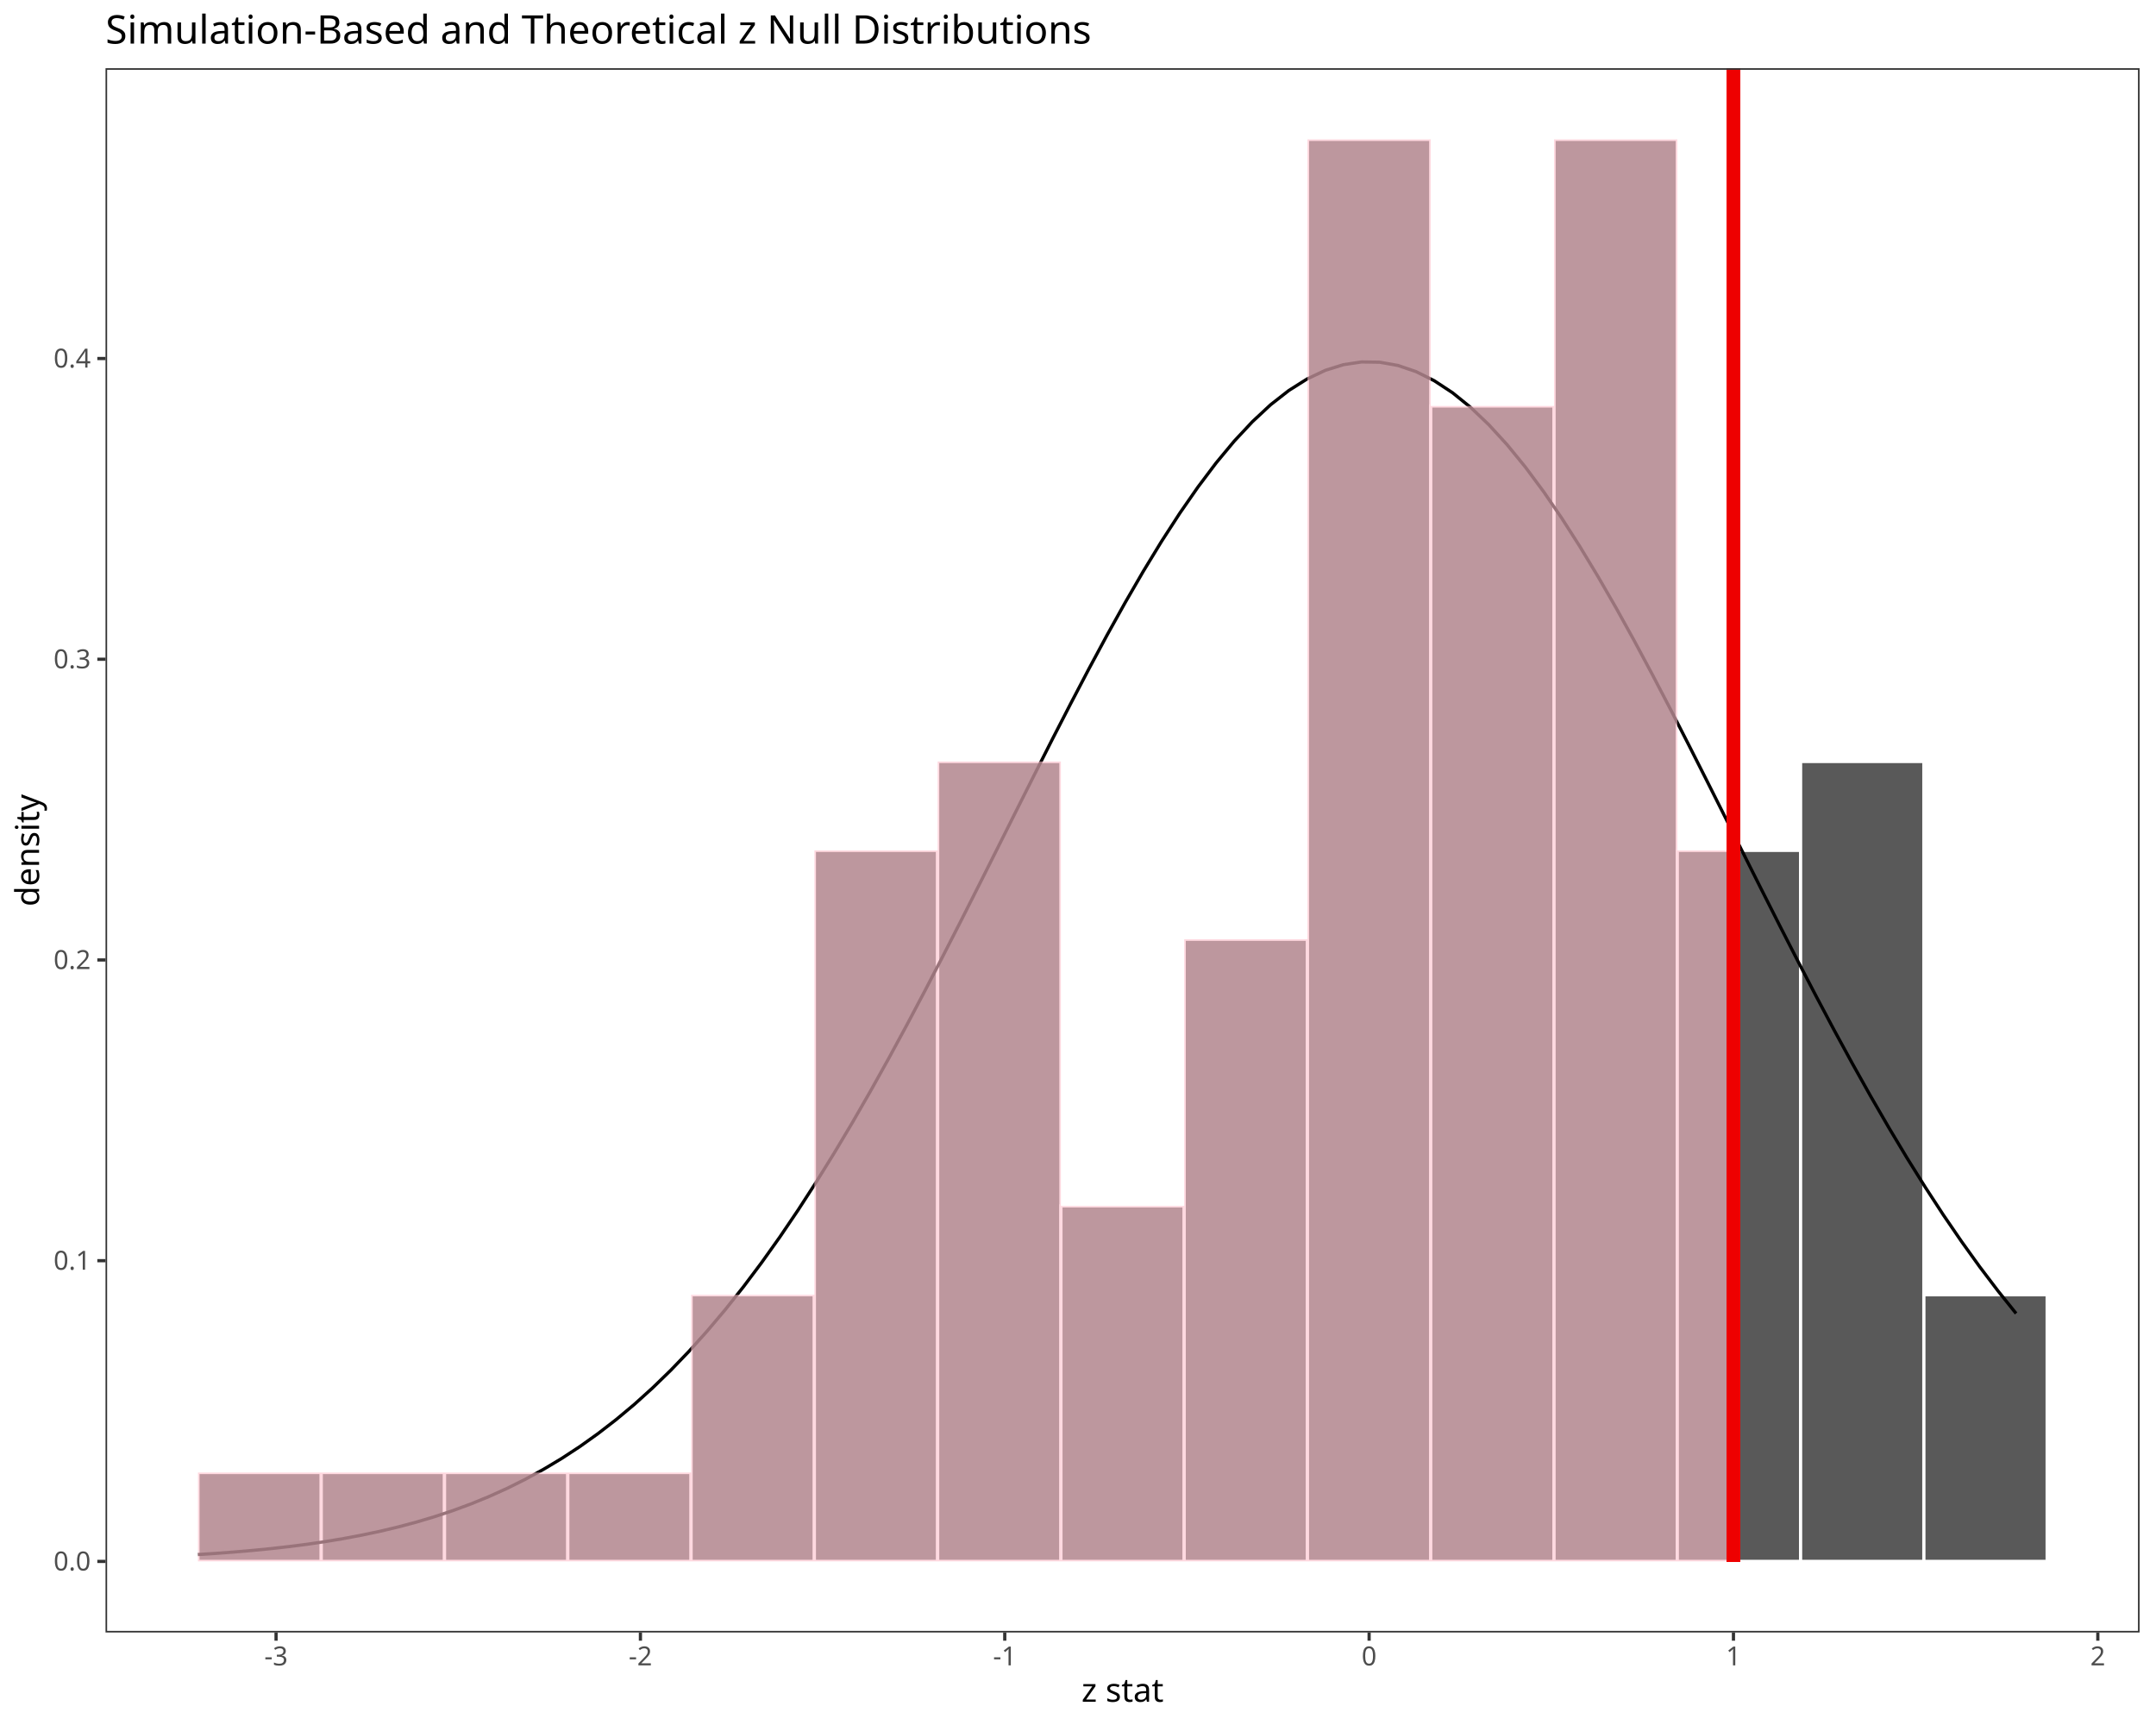
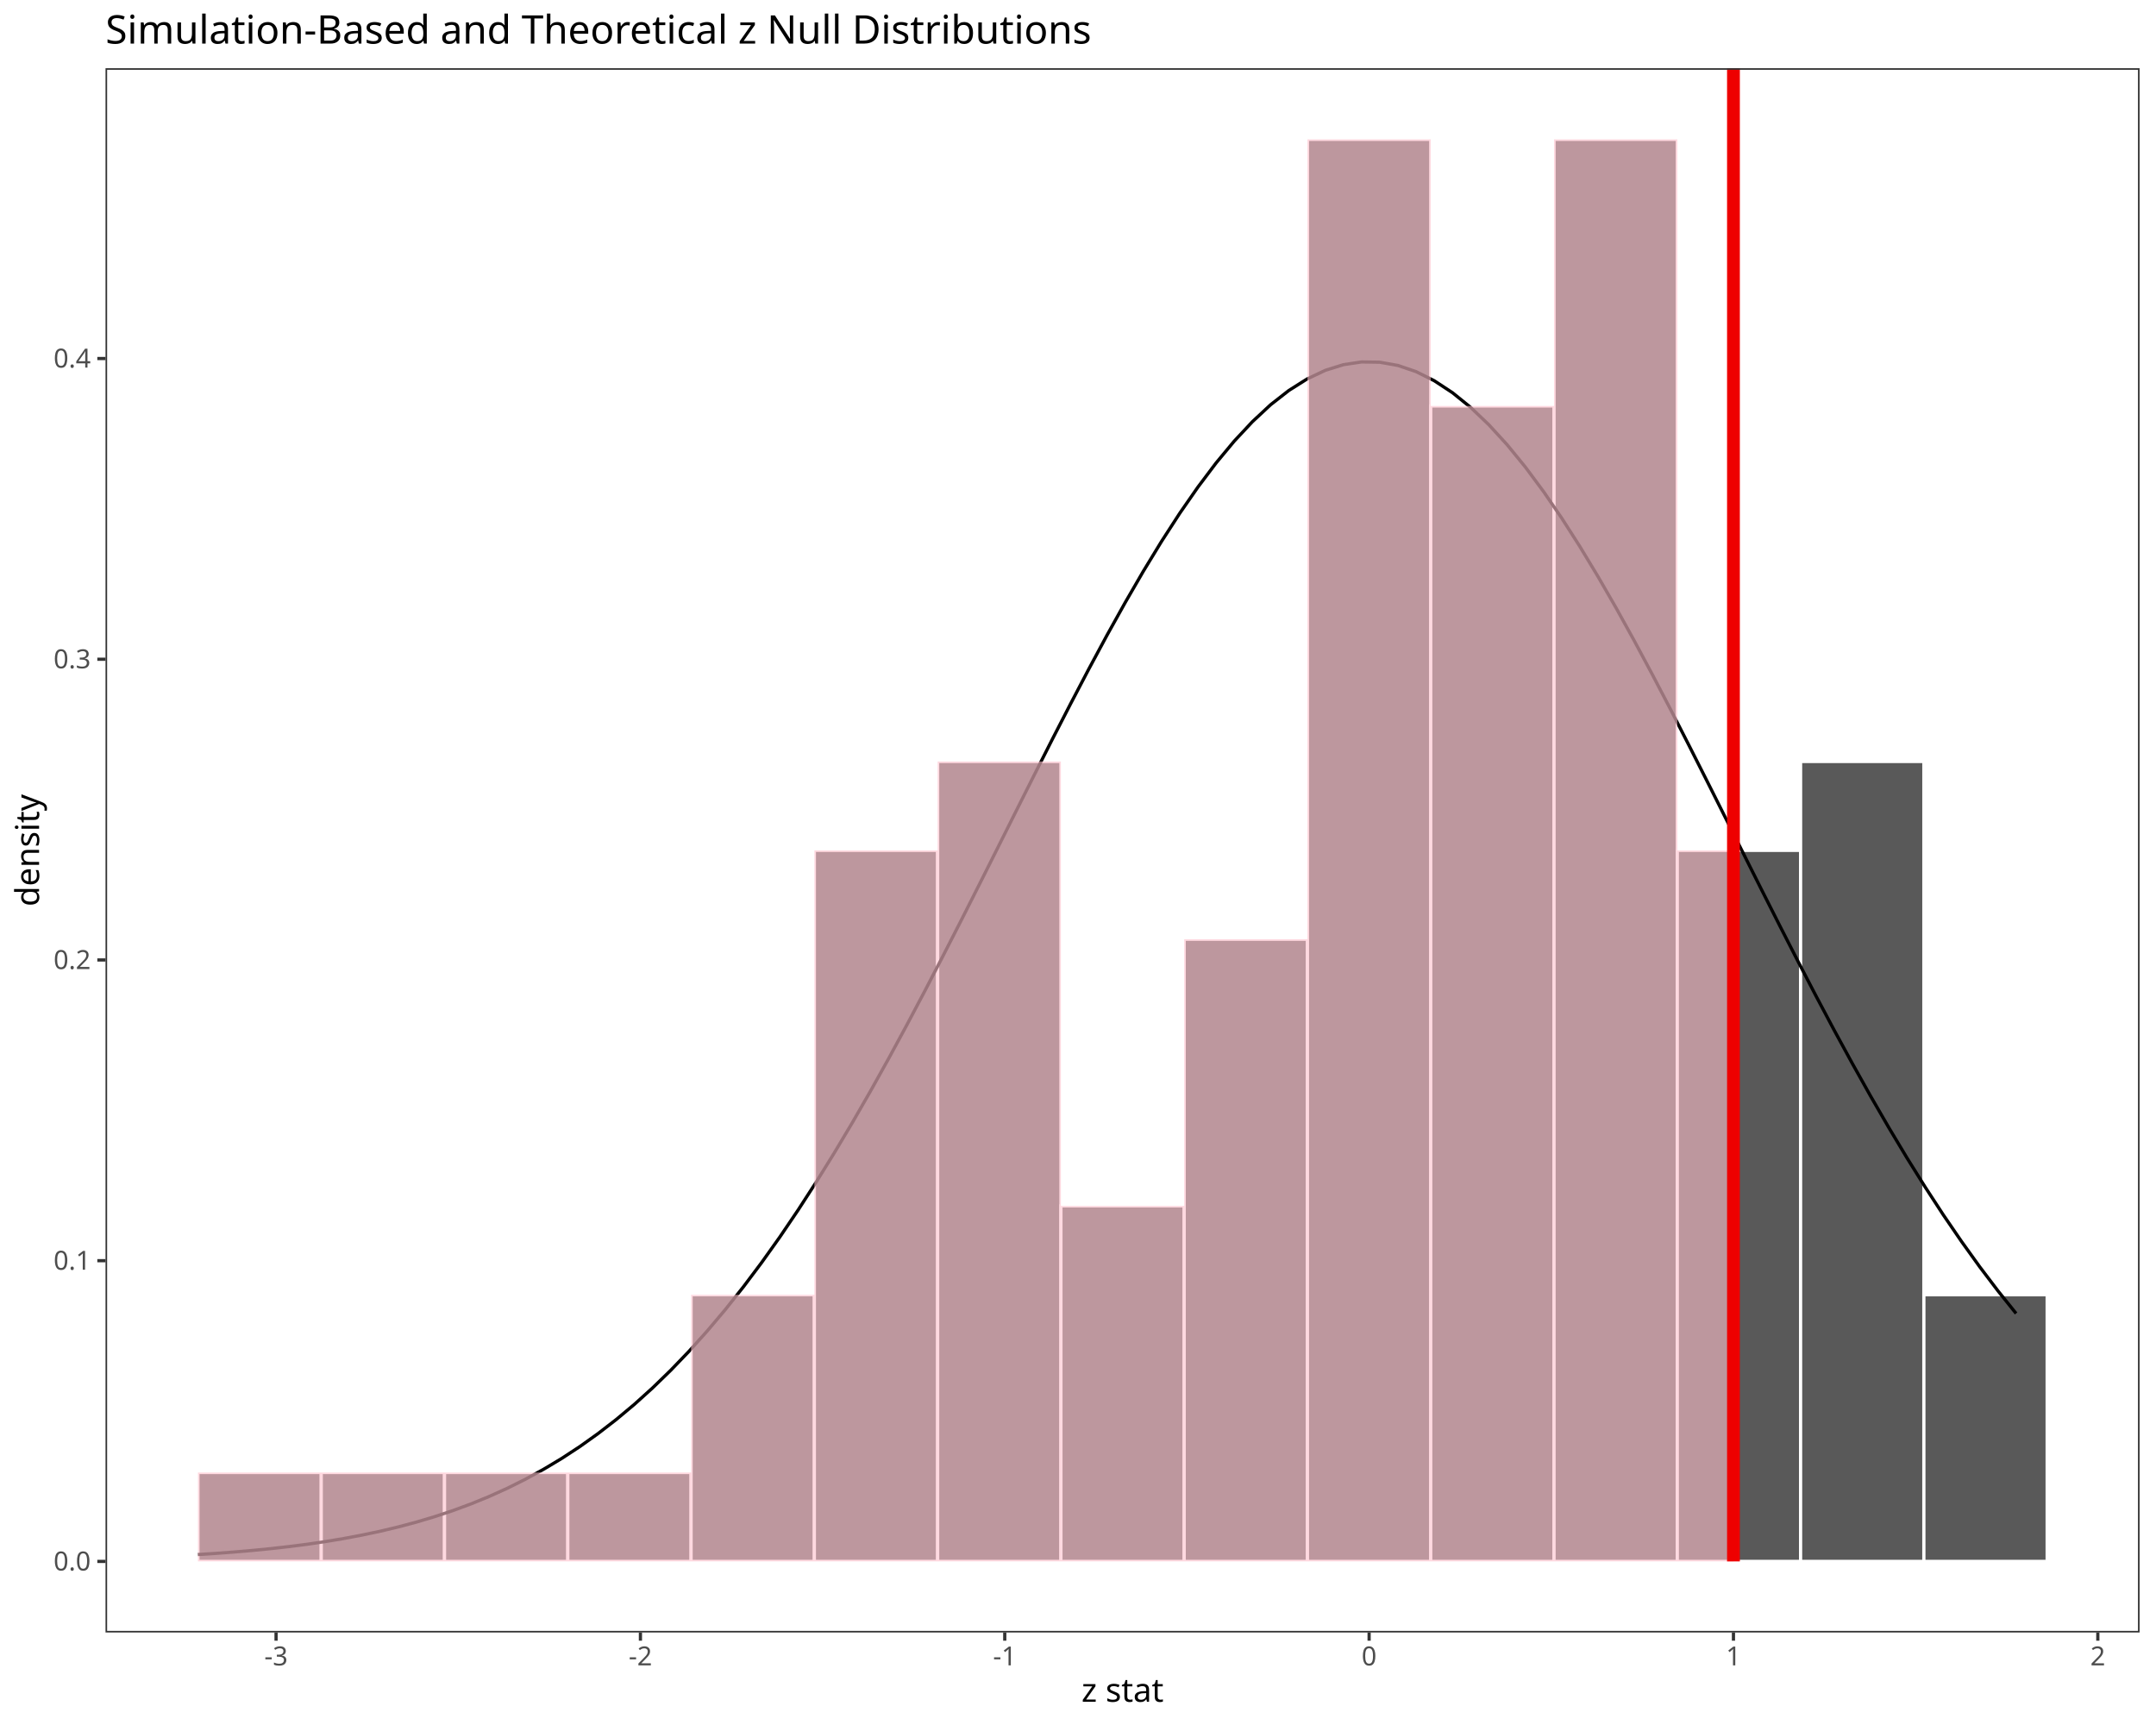
<svg xmlns="http://www.w3.org/2000/svg" class="svglite" data-engine-version="2.0" width="720.00pt" height="576.00pt" viewBox="0 0 720.00 576.00">
  <defs>
    <style type="text/css">
    .svglite line, .svglite polyline, .svglite polygon, .svglite path, .svglite rect, .svglite circle {
      fill: none;
      stroke: #000000;
      stroke-linecap: round;
      stroke-linejoin: round;
      stroke-miterlimit: 10.00;
    }
  </style>
  </defs>
  <rect width="100%" height="100%" style="stroke: none; fill: #FFFFFF;" />
  <defs>
    <clipPath id="cpMC4wMHw3MjAuMDB8MC4wMHw1NzYuMDA=">
      <rect x="0.00" y="0.00" width="720.00" height="576.00" />
    </clipPath>
  </defs>
  <g clip-path="url(#cpMC4wMHw3MjAuMDB8MC4wMHw1NzYuMDA=)">
    <rect x="0.00" y="0.00" width="720.00" height="576.00" style="stroke-width: 1.07; stroke: #FFFFFF; fill: #FFFFFF;" />
  </g>
  <defs>
    <clipPath id="cpMzUuMjR8NzE0LjUyfDIyLjc4fDU0NS4xMQ==">
      <rect x="35.24" y="22.78" width="679.28" height="522.33" />
    </clipPath>
  </defs>
  <g clip-path="url(#cpMzUuMjR8NzE0LjUyfDIyLjc4fDU0NS4xMQ==)">
    <rect x="35.24" y="22.78" width="679.28" height="522.33" style="stroke-width: 1.07; stroke: none; fill: #FFFFFF;" />
    <rect x="66.11" y="491.69" width="41.17" height="29.68" style="stroke-width: 1.07; stroke: #FFFFFF; stroke-linecap: butt; stroke-linejoin: miter; fill: #595959;" />
    <rect x="107.28" y="491.69" width="41.17" height="29.68" style="stroke-width: 1.07; stroke: #FFFFFF; stroke-linecap: butt; stroke-linejoin: miter; fill: #595959;" />
    <rect x="148.45" y="491.69" width="41.17" height="29.68" style="stroke-width: 1.07; stroke: #FFFFFF; stroke-linecap: butt; stroke-linejoin: miter; fill: #595959;" />
    <rect x="189.62" y="491.69" width="41.17" height="29.68" style="stroke-width: 1.07; stroke: #FFFFFF; stroke-linecap: butt; stroke-linejoin: miter; fill: #595959;" />
    <rect x="230.79" y="432.34" width="41.17" height="89.03" style="stroke-width: 1.07; stroke: #FFFFFF; stroke-linecap: butt; stroke-linejoin: miter; fill: #595959;" />
    <rect x="271.96" y="283.95" width="41.17" height="237.42" style="stroke-width: 1.07; stroke: #FFFFFF; stroke-linecap: butt; stroke-linejoin: miter; fill: #595959;" />
    <rect x="313.13" y="254.27" width="41.17" height="267.10" style="stroke-width: 1.07; stroke: #FFFFFF; stroke-linecap: butt; stroke-linejoin: miter; fill: #595959;" />
    <rect x="354.30" y="402.66" width="41.17" height="118.71" style="stroke-width: 1.07; stroke: #FFFFFF; stroke-linecap: butt; stroke-linejoin: miter; fill: #595959;" />
    <rect x="395.46" y="313.63" width="41.17" height="207.74" style="stroke-width: 1.07; stroke: #FFFFFF; stroke-linecap: butt; stroke-linejoin: miter; fill: #595959;" />
    <rect x="436.63" y="46.53" width="41.17" height="474.84" style="stroke-width: 1.07; stroke: #FFFFFF; stroke-linecap: butt; stroke-linejoin: miter; fill: #595959;" />
    <rect x="477.80" y="135.56" width="41.17" height="385.81" style="stroke-width: 1.07; stroke: #FFFFFF; stroke-linecap: butt; stroke-linejoin: miter; fill: #595959;" />
    <rect x="518.97" y="46.53" width="41.17" height="474.84" style="stroke-width: 1.07; stroke: #FFFFFF; stroke-linecap: butt; stroke-linejoin: miter; fill: #595959;" />
    <rect x="560.14" y="283.95" width="41.17" height="237.42" style="stroke-width: 1.07; stroke: #FFFFFF; stroke-linecap: butt; stroke-linejoin: miter; fill: #595959;" />
    <rect x="601.31" y="254.27" width="41.17" height="267.10" style="stroke-width: 1.07; stroke: #FFFFFF; stroke-linecap: butt; stroke-linejoin: miter; fill: #595959;" />
    <rect x="642.48" y="432.34" width="41.17" height="89.03" style="stroke-width: 1.07; stroke: #FFFFFF; stroke-linecap: butt; stroke-linejoin: miter; fill: #595959;" />
    <polyline points="66.12,519.08 72.19,518.69 78.26,518.23 84.33,517.71 90.40,517.11 96.47,516.43 102.55,515.65 108.62,514.76 114.69,513.75 120.76,512.61 126.83,511.33 132.90,509.89 138.98,508.27 145.05,506.46 151.12,504.45 157.19,502.21 163.26,499.73 169.33,496.99 175.41,493.96 181.48,490.64 187.55,487.01 193.62,483.04 199.69,478.71 205.76,474.02 211.84,468.94 217.91,463.46 223.98,457.57 230.05,451.26 236.12,444.51 242.19,437.32 248.27,429.68 254.34,421.60 260.41,413.08 266.48,404.12 272.55,394.74 278.62,384.95 284.70,374.76 290.77,364.21 296.84,353.32 302.91,342.12 308.98,330.64 315.05,318.94 321.13,307.05 327.20,295.03 333.27,282.94 339.34,270.81 345.41,258.73 351.48,246.75 357.56,234.94 363.63,223.36 369.70,212.08 375.77,201.18 381.84,190.71 387.91,180.76 393.99,171.37 400.06,162.63 406.13,154.57 412.20,147.27 418.27,140.78 424.34,135.13 430.42,130.38 436.49,126.55 442.56,123.67 448.63,121.77 454.70,120.86 460.77,120.95 466.85,122.03 472.92,124.10 478.99,127.14 485.06,131.13 491.13,136.04 497.20,141.83 503.28,148.47 509.35,155.90 515.42,164.08 521.49,172.94 527.56,182.43 533.63,192.48 539.71,203.02 545.78,213.99 551.85,225.33 557.92,236.95 563.99,248.80 570.06,260.80 576.13,272.89 582.21,285.01 588.28,297.10 594.35,309.10 600.42,320.96 606.49,332.63 612.56,344.06 618.64,355.21 624.71,366.05 630.78,376.54 636.85,386.66 642.92,396.38 648.99,405.69 655.07,414.57 661.14,423.02 667.21,431.02 673.28,438.58 " style="stroke-width: 1.07; stroke-linecap: butt;" />
    <polygon points="66.12,491.69 66.12,491.69 107.28,491.69 107.28,491.69 107.28,501.59 107.28,511.48 107.28,521.37 107.28,511.48 107.28,501.59 107.28,491.69 107.28,491.69 148.45,491.69 148.45,491.69 148.45,501.59 148.45,511.48 148.45,521.37 148.45,511.48 148.45,501.59 148.45,491.69 148.45,491.69 189.62,491.69 189.62,491.69 189.62,501.59 189.62,511.48 189.62,521.37 189.62,511.48 189.62,501.59 189.62,491.69 189.62,491.69 230.79,491.69 230.79,491.69 230.79,501.59 230.79,511.48 230.79,521.37 230.79,491.69 230.79,462.01 230.79,432.34 230.79,432.34 271.96,432.34 271.96,432.34 271.96,462.01 271.96,491.69 271.96,521.37 271.96,442.23 271.96,363.09 271.96,283.95 271.96,283.95 313.13,283.95 313.13,283.95 313.13,363.09 313.13,442.23 313.13,521.37 313.13,432.34 313.13,343.30 313.13,254.27 313.13,254.27 354.29,254.27 354.29,254.27 354.29,343.30 354.29,432.34 354.30,521.37 354.30,481.80 354.30,442.23 354.30,402.66 354.30,402.66 395.46,402.66 395.46,402.66 395.46,442.23 395.46,481.80 395.46,521.37 395.46,452.12 395.46,382.87 395.46,313.63 395.46,313.63 436.63,313.63 436.63,313.63 436.63,382.87 436.63,452.12 436.63,521.37 436.63,363.09 436.63,204.81 436.63,46.53 436.63,46.53 477.80,46.53 477.80,46.53 477.80,204.81 477.80,363.09 477.80,521.37 477.80,392.77 477.80,264.16 477.80,135.56 477.80,135.56 518.97,135.56 518.97,135.56 518.97,264.16 518.97,392.77 518.97,521.37 518.97,363.09 518.97,204.81 518.97,46.53 518.97,46.53 560.14,46.53 560.14,46.53 560.14,204.81 560.14,363.09 560.14,521.37 560.14,442.23 560.14,363.09 560.14,283.95 560.14,283.95 578.89,283.95 578.89,283.95 578.89,521.37 578.89,521.37 578.89,521.37 560.14,521.37 560.14,521.37 560.14,521.37 560.14,521.37 560.14,521.37 560.14,521.37 560.14,521.37 560.14,521.37 560.14,521.37 518.97,521.37 518.97,521.37 518.97,521.37 518.97,521.37 518.97,521.37 518.97,521.37 518.97,521.37 518.97,521.37 518.97,521.37 477.80,521.37 477.80,521.37 477.80,521.37 477.80,521.37 477.80,521.37 477.80,521.37 477.80,521.37 477.80,521.37 477.80,521.37 436.63,521.37 436.63,521.37 436.63,521.37 436.63,521.37 436.63,521.37 436.63,521.37 436.63,521.37 436.63,521.37 436.63,521.37 395.46,521.37 395.46,521.37 395.46,521.37 395.46,521.37 395.46,521.37 395.46,521.37 395.46,521.37 395.46,521.37 395.46,521.37 354.30,521.37 354.30,521.37 354.30,521.37 354.30,521.37 354.30,521.37 354.29,521.37 354.29,521.37 354.29,521.37 354.29,521.37 313.13,521.37 313.13,521.37 313.13,521.37 313.13,521.37 313.13,521.37 313.13,521.37 313.13,521.37 313.13,521.37 313.13,521.37 271.96,521.37 271.96,521.37 271.96,521.37 271.96,521.37 271.96,521.37 271.96,521.37 271.96,521.37 271.96,521.37 271.96,521.37 230.79,521.37 230.79,521.37 230.79,521.37 230.79,521.37 230.79,521.37 230.79,521.37 230.79,521.37 230.79,521.37 230.79,521.37 189.62,521.37 189.62,521.37 189.62,521.37 189.62,521.37 189.62,521.37 189.62,521.37 189.62,521.37 189.62,521.37 189.62,521.37 148.45,521.37 148.45,521.37 148.45,521.37 148.45,521.37 148.45,521.37 148.45,521.37 148.45,521.37 148.45,521.37 148.45,521.37 107.28,521.37 107.28,521.37 107.28,521.37 107.28,521.37 107.28,521.37 107.28,521.37 107.28,521.37 107.28,521.37 107.28,521.37 66.12,521.37 66.12,521.37 66.11,521.37 " style="stroke-width: 0.00; stroke: none; stroke-linecap: butt; fill: #FFC0CB; fill-opacity: 0.60;" />
    <polyline points="66.12,491.69 66.12,491.69 107.28,491.69 107.28,491.69 107.28,501.59 107.28,511.48 107.28,521.37 107.28,511.48 107.28,501.59 107.28,491.69 107.28,491.69 148.45,491.69 148.45,491.69 148.45,501.59 148.45,511.48 148.45,521.37 148.45,511.48 148.45,501.59 148.45,491.69 148.45,491.69 189.62,491.69 189.62,491.69 189.62,501.59 189.62,511.48 189.62,521.37 189.62,511.48 189.62,501.59 189.62,491.69 189.62,491.69 230.79,491.69 230.79,491.69 230.79,501.59 230.79,511.48 230.79,521.37 230.79,491.69 230.79,462.01 230.79,432.34 230.79,432.34 271.96,432.34 271.96,432.34 271.96,462.01 271.96,491.69 271.96,521.37 271.96,442.23 271.96,363.09 271.96,283.95 271.96,283.95 313.13,283.95 313.13,283.95 313.13,363.09 313.13,442.23 313.13,521.37 313.13,432.34 313.13,343.30 313.13,254.27 313.13,254.27 354.29,254.27 354.29,254.27 354.29,343.30 354.29,432.34 354.30,521.37 354.30,481.80 354.30,442.23 354.30,402.66 354.30,402.66 395.46,402.66 395.46,402.66 395.46,442.23 395.46,481.80 395.46,521.37 395.46,452.12 395.46,382.87 395.46,313.63 395.46,313.63 436.63,313.63 436.63,313.63 436.63,382.87 436.63,452.12 436.63,521.37 436.63,363.09 436.63,204.81 436.63,46.53 436.63,46.53 477.80,46.53 477.80,46.53 477.80,204.81 477.80,363.09 477.80,521.37 477.80,392.77 477.80,264.16 477.80,135.56 477.80,135.56 518.97,135.56 518.97,135.56 518.97,264.16 518.97,392.77 518.97,521.37 518.97,363.09 518.97,204.81 518.97,46.53 518.97,46.53 560.14,46.53 560.14,46.53 560.14,204.81 560.14,363.09 560.14,521.37 560.14,442.23 560.14,363.09 560.14,283.95 560.14,283.95 578.89,283.95 578.89,283.95 " style="stroke-width: 1.07; stroke: none; stroke-linecap: butt;" />
    <line x1="578.89" y1="521.37" x2="578.89" y2="22.78" style="stroke-width: 4.27; stroke: #EE0000; stroke-linecap: butt;" />
-     <line x1="578.89" y1="521.37" x2="578.89" y2="22.78" style="stroke-width: 4.27; stroke: #EE0000; stroke-linecap: butt;" />
-     <line x1="578.89" y1="521.37" x2="578.89" y2="22.78" style="stroke-width: 4.27; stroke: #EE0000; stroke-linecap: butt;" />
-     <line x1="578.89" y1="521.37" x2="578.89" y2="22.78" style="stroke-width: 4.27; stroke: #EE0000; stroke-linecap: butt;" />
-     <line x1="578.89" y1="521.37" x2="578.89" y2="22.78" style="stroke-width: 4.27; stroke: #EE0000; stroke-linecap: butt;" />
-     <line x1="578.89" y1="521.37" x2="578.89" y2="22.78" style="stroke-width: 4.27; stroke: #EE0000; stroke-linecap: butt;" />
-     <line x1="578.89" y1="521.37" x2="578.89" y2="22.78" style="stroke-width: 4.27; stroke: #EE0000; stroke-linecap: butt;" />
-     <line x1="578.89" y1="521.37" x2="578.89" y2="22.78" style="stroke-width: 4.27; stroke: #EE0000; stroke-linecap: butt;" />
-     <line x1="578.89" y1="521.37" x2="578.89" y2="22.78" style="stroke-width: 4.27; stroke: #EE0000; stroke-linecap: butt;" />
-     <line x1="578.89" y1="521.37" x2="578.89" y2="22.78" style="stroke-width: 4.27; stroke: #EE0000; stroke-linecap: butt;" />
-     <line x1="578.89" y1="521.37" x2="578.89" y2="22.78" style="stroke-width: 4.27; stroke: #EE0000; stroke-linecap: butt;" />
-     <line x1="578.89" y1="521.37" x2="578.89" y2="22.78" style="stroke-width: 4.27; stroke: #EE0000; stroke-linecap: butt;" />
-     <line x1="578.89" y1="521.37" x2="578.89" y2="22.78" style="stroke-width: 4.27; stroke: #EE0000; stroke-linecap: butt;" />
-     <line x1="578.89" y1="521.37" x2="578.89" y2="22.78" style="stroke-width: 4.27; stroke: #EE0000; stroke-linecap: butt;" />
-     <line x1="578.89" y1="521.37" x2="578.89" y2="22.78" style="stroke-width: 4.27; stroke: #EE0000; stroke-linecap: butt;" />
-     <line x1="578.89" y1="521.37" x2="578.89" y2="22.78" style="stroke-width: 4.27; stroke: #EE0000; stroke-linecap: butt;" />
-     <line x1="578.89" y1="521.37" x2="578.89" y2="22.78" style="stroke-width: 4.27; stroke: #EE0000; stroke-linecap: butt;" />
-     <line x1="578.89" y1="521.37" x2="578.89" y2="22.78" style="stroke-width: 4.27; stroke: #EE0000; stroke-linecap: butt;" />
-     <line x1="578.89" y1="521.37" x2="578.89" y2="22.78" style="stroke-width: 4.27; stroke: #EE0000; stroke-linecap: butt;" />
-     <line x1="578.89" y1="521.37" x2="578.89" y2="22.78" style="stroke-width: 4.27; stroke: #EE0000; stroke-linecap: butt;" />
-     <line x1="578.89" y1="521.37" x2="578.89" y2="22.78" style="stroke-width: 4.27; stroke: #EE0000; stroke-linecap: butt;" />
-     <line x1="578.89" y1="521.37" x2="578.89" y2="22.78" style="stroke-width: 4.27; stroke: #EE0000; stroke-linecap: butt;" />
-     <line x1="578.89" y1="521.37" x2="578.89" y2="22.78" style="stroke-width: 4.27; stroke: #EE0000; stroke-linecap: butt;" />
-     <line x1="578.89" y1="521.37" x2="578.89" y2="22.78" style="stroke-width: 4.27; stroke: #EE0000; stroke-linecap: butt;" />
-     <line x1="578.89" y1="521.37" x2="578.89" y2="22.78" style="stroke-width: 4.27; stroke: #EE0000; stroke-linecap: butt;" />
-     <line x1="578.89" y1="521.37" x2="578.89" y2="22.78" style="stroke-width: 4.27; stroke: #EE0000; stroke-linecap: butt;" />
-     <line x1="578.89" y1="521.37" x2="578.89" y2="22.78" style="stroke-width: 4.27; stroke: #EE0000; stroke-linecap: butt;" />
-     <line x1="578.89" y1="521.37" x2="578.89" y2="22.78" style="stroke-width: 4.27; stroke: #EE0000; stroke-linecap: butt;" />
-     <line x1="578.89" y1="521.37" x2="578.89" y2="22.78" style="stroke-width: 4.27; stroke: #EE0000; stroke-linecap: butt;" />
-     <line x1="578.89" y1="521.37" x2="578.89" y2="22.78" style="stroke-width: 4.27; stroke: #EE0000; stroke-linecap: butt;" />
-     <line x1="578.89" y1="521.37" x2="578.89" y2="22.78" style="stroke-width: 4.27; stroke: #EE0000; stroke-linecap: butt;" />
-     <line x1="578.89" y1="521.37" x2="578.89" y2="22.78" style="stroke-width: 4.27; stroke: #EE0000; stroke-linecap: butt;" />
-     <line x1="578.89" y1="521.37" x2="578.89" y2="22.78" style="stroke-width: 4.27; stroke: #EE0000; stroke-linecap: butt;" />
-     <line x1="578.89" y1="521.37" x2="578.89" y2="22.78" style="stroke-width: 4.27; stroke: #EE0000; stroke-linecap: butt;" />
-     <line x1="578.89" y1="521.37" x2="578.89" y2="22.78" style="stroke-width: 4.27; stroke: #EE0000; stroke-linecap: butt;" />
-     <line x1="578.89" y1="521.37" x2="578.89" y2="22.78" style="stroke-width: 4.27; stroke: #EE0000; stroke-linecap: butt;" />
-     <line x1="578.89" y1="521.37" x2="578.89" y2="22.78" style="stroke-width: 4.27; stroke: #EE0000; stroke-linecap: butt;" />
-     <line x1="578.89" y1="521.37" x2="578.89" y2="22.78" style="stroke-width: 4.27; stroke: #EE0000; stroke-linecap: butt;" />
-     <line x1="578.89" y1="521.37" x2="578.89" y2="22.78" style="stroke-width: 4.27; stroke: #EE0000; stroke-linecap: butt;" />
-     <line x1="578.89" y1="521.37" x2="578.89" y2="22.78" style="stroke-width: 4.27; stroke: #EE0000; stroke-linecap: butt;" />
-     <line x1="578.89" y1="521.37" x2="578.89" y2="22.78" style="stroke-width: 4.27; stroke: #EE0000; stroke-linecap: butt;" />
-     <line x1="578.89" y1="521.37" x2="578.89" y2="22.78" style="stroke-width: 4.27; stroke: #EE0000; stroke-linecap: butt;" />
-     <line x1="578.89" y1="521.37" x2="578.89" y2="22.78" style="stroke-width: 4.27; stroke: #EE0000; stroke-linecap: butt;" />
-     <line x1="578.89" y1="521.37" x2="578.89" y2="22.78" style="stroke-width: 4.27; stroke: #EE0000; stroke-linecap: butt;" />
-     <line x1="578.89" y1="521.37" x2="578.89" y2="22.78" style="stroke-width: 4.27; stroke: #EE0000; stroke-linecap: butt;" />
-     <line x1="578.89" y1="521.37" x2="578.89" y2="22.78" style="stroke-width: 4.27; stroke: #EE0000; stroke-linecap: butt;" />
-     <line x1="578.89" y1="521.37" x2="578.89" y2="22.78" style="stroke-width: 4.27; stroke: #EE0000; stroke-linecap: butt;" />
-     <line x1="578.89" y1="521.37" x2="578.89" y2="22.78" style="stroke-width: 4.27; stroke: #EE0000; stroke-linecap: butt;" />
-     <line x1="578.89" y1="521.37" x2="578.89" y2="22.78" style="stroke-width: 4.27; stroke: #EE0000; stroke-linecap: butt;" />
-     <line x1="578.89" y1="521.37" x2="578.89" y2="22.78" style="stroke-width: 4.27; stroke: #EE0000; stroke-linecap: butt;" />
-     <line x1="578.89" y1="521.37" x2="578.89" y2="22.78" style="stroke-width: 4.27; stroke: #EE0000; stroke-linecap: butt;" />
-     <line x1="578.89" y1="521.37" x2="578.89" y2="22.78" style="stroke-width: 4.27; stroke: #EE0000; stroke-linecap: butt;" />
-     <line x1="578.89" y1="521.37" x2="578.89" y2="22.78" style="stroke-width: 4.27; stroke: #EE0000; stroke-linecap: butt;" />
-     <line x1="578.89" y1="521.37" x2="578.89" y2="22.78" style="stroke-width: 4.27; stroke: #EE0000; stroke-linecap: butt;" />
-     <line x1="578.89" y1="521.37" x2="578.89" y2="22.78" style="stroke-width: 4.27; stroke: #EE0000; stroke-linecap: butt;" />
-     <line x1="578.89" y1="521.37" x2="578.89" y2="22.78" style="stroke-width: 4.27; stroke: #EE0000; stroke-linecap: butt;" />
-     <line x1="578.89" y1="521.37" x2="578.89" y2="22.78" style="stroke-width: 4.27; stroke: #EE0000; stroke-linecap: butt;" />
-     <line x1="578.89" y1="521.37" x2="578.89" y2="22.78" style="stroke-width: 4.27; stroke: #EE0000; stroke-linecap: butt;" />
-     <line x1="578.89" y1="521.37" x2="578.89" y2="22.78" style="stroke-width: 4.27; stroke: #EE0000; stroke-linecap: butt;" />
-     <line x1="578.89" y1="521.37" x2="578.89" y2="22.78" style="stroke-width: 4.27; stroke: #EE0000; stroke-linecap: butt;" />
-     <line x1="578.89" y1="521.37" x2="578.89" y2="22.78" style="stroke-width: 4.27; stroke: #EE0000; stroke-linecap: butt;" />
-     <line x1="578.89" y1="521.37" x2="578.89" y2="22.78" style="stroke-width: 4.27; stroke: #EE0000; stroke-linecap: butt;" />
-     <line x1="578.89" y1="521.37" x2="578.89" y2="22.78" style="stroke-width: 4.27; stroke: #EE0000; stroke-linecap: butt;" />
-     <line x1="578.89" y1="521.37" x2="578.89" y2="22.78" style="stroke-width: 4.27; stroke: #EE0000; stroke-linecap: butt;" />
-     <line x1="578.89" y1="521.37" x2="578.89" y2="22.78" style="stroke-width: 4.27; stroke: #EE0000; stroke-linecap: butt;" />
-     <line x1="578.89" y1="521.37" x2="578.89" y2="22.78" style="stroke-width: 4.27; stroke: #EE0000; stroke-linecap: butt;" />
-     <line x1="578.89" y1="521.37" x2="578.89" y2="22.78" style="stroke-width: 4.27; stroke: #EE0000; stroke-linecap: butt;" />
-     <line x1="578.89" y1="521.37" x2="578.89" y2="22.78" style="stroke-width: 4.27; stroke: #EE0000; stroke-linecap: butt;" />
-     <line x1="578.89" y1="521.37" x2="578.89" y2="22.78" style="stroke-width: 4.27; stroke: #EE0000; stroke-linecap: butt;" />
-     <line x1="578.89" y1="521.37" x2="578.89" y2="22.78" style="stroke-width: 4.27; stroke: #EE0000; stroke-linecap: butt;" />
-     <line x1="578.89" y1="521.37" x2="578.89" y2="22.78" style="stroke-width: 4.27; stroke: #EE0000; stroke-linecap: butt;" />
-     <line x1="578.89" y1="521.37" x2="578.89" y2="22.78" style="stroke-width: 4.27; stroke: #EE0000; stroke-linecap: butt;" />
-     <line x1="578.89" y1="521.37" x2="578.89" y2="22.78" style="stroke-width: 4.27; stroke: #EE0000; stroke-linecap: butt;" />
-     <line x1="578.89" y1="521.37" x2="578.89" y2="22.78" style="stroke-width: 4.27; stroke: #EE0000; stroke-linecap: butt;" />
-     <line x1="578.89" y1="521.37" x2="578.89" y2="22.78" style="stroke-width: 4.27; stroke: #EE0000; stroke-linecap: butt;" />
-     <line x1="578.89" y1="521.37" x2="578.89" y2="22.78" style="stroke-width: 4.27; stroke: #EE0000; stroke-linecap: butt;" />
-     <line x1="578.89" y1="521.37" x2="578.89" y2="22.78" style="stroke-width: 4.27; stroke: #EE0000; stroke-linecap: butt;" />
-     <line x1="578.89" y1="521.37" x2="578.89" y2="22.78" style="stroke-width: 4.27; stroke: #EE0000; stroke-linecap: butt;" />
-     <line x1="578.89" y1="521.37" x2="578.89" y2="22.78" style="stroke-width: 4.27; stroke: #EE0000; stroke-linecap: butt;" />
-     <line x1="578.89" y1="521.37" x2="578.89" y2="22.78" style="stroke-width: 4.27; stroke: #EE0000; stroke-linecap: butt;" />
-     <line x1="578.89" y1="521.37" x2="578.89" y2="22.78" style="stroke-width: 4.27; stroke: #EE0000; stroke-linecap: butt;" />
-     <line x1="578.89" y1="521.37" x2="578.89" y2="22.78" style="stroke-width: 4.27; stroke: #EE0000; stroke-linecap: butt;" />
-     <line x1="578.89" y1="521.37" x2="578.89" y2="22.78" style="stroke-width: 4.27; stroke: #EE0000; stroke-linecap: butt;" />
-     <line x1="578.89" y1="521.37" x2="578.89" y2="22.78" style="stroke-width: 4.27; stroke: #EE0000; stroke-linecap: butt;" />
-     <line x1="578.89" y1="521.37" x2="578.89" y2="22.78" style="stroke-width: 4.27; stroke: #EE0000; stroke-linecap: butt;" />
-     <line x1="578.89" y1="521.37" x2="578.89" y2="22.78" style="stroke-width: 4.27; stroke: #EE0000; stroke-linecap: butt;" />
-     <line x1="578.89" y1="521.37" x2="578.89" y2="22.78" style="stroke-width: 4.27; stroke: #EE0000; stroke-linecap: butt;" />
-     <line x1="578.89" y1="521.37" x2="578.89" y2="22.78" style="stroke-width: 4.27; stroke: #EE0000; stroke-linecap: butt;" />
-     <line x1="578.89" y1="521.37" x2="578.89" y2="22.78" style="stroke-width: 4.27; stroke: #EE0000; stroke-linecap: butt;" />
-     <line x1="578.89" y1="521.37" x2="578.89" y2="22.78" style="stroke-width: 4.27; stroke: #EE0000; stroke-linecap: butt;" />
-     <line x1="578.89" y1="521.37" x2="578.89" y2="22.78" style="stroke-width: 4.27; stroke: #EE0000; stroke-linecap: butt;" />
-     <line x1="578.89" y1="521.37" x2="578.89" y2="22.78" style="stroke-width: 4.27; stroke: #EE0000; stroke-linecap: butt;" />
-     <line x1="578.89" y1="521.37" x2="578.89" y2="22.78" style="stroke-width: 4.27; stroke: #EE0000; stroke-linecap: butt;" />
-     <line x1="578.89" y1="521.37" x2="578.89" y2="22.78" style="stroke-width: 4.27; stroke: #EE0000; stroke-linecap: butt;" />
-     <line x1="578.89" y1="521.37" x2="578.89" y2="22.78" style="stroke-width: 4.27; stroke: #EE0000; stroke-linecap: butt;" />
-     <line x1="578.89" y1="521.37" x2="578.89" y2="22.78" style="stroke-width: 4.27; stroke: #EE0000; stroke-linecap: butt;" />
-     <line x1="578.89" y1="521.37" x2="578.89" y2="22.78" style="stroke-width: 4.27; stroke: #EE0000; stroke-linecap: butt;" />
-     <line x1="578.89" y1="521.37" x2="578.89" y2="22.78" style="stroke-width: 4.27; stroke: #EE0000; stroke-linecap: butt;" />
-     <line x1="578.89" y1="521.37" x2="578.89" y2="22.78" style="stroke-width: 4.27; stroke: #EE0000; stroke-linecap: butt;" />
-     <line x1="578.89" y1="521.37" x2="578.89" y2="22.78" style="stroke-width: 4.27; stroke: #EE0000; stroke-linecap: butt;" />
    <rect x="35.24" y="22.78" width="679.28" height="522.33" style="stroke-width: 1.07; stroke: #333333;" />
  </g>
  <g clip-path="url(#cpMC4wMHw3MjAuMDB8MC4wMHw1NzYuMDA=)">
    <text x="30.31" y="524.40" text-anchor="end" style="font-size: 8.80px; fill: #4D4D4D; font-family: sans;" textLength="12.23px" lengthAdjust="spacingAndGlyphs">0.0</text>
    <text x="30.31" y="423.98" text-anchor="end" style="font-size: 8.80px; fill: #4D4D4D; font-family: sans;" textLength="12.23px" lengthAdjust="spacingAndGlyphs">0.1</text>
    <text x="30.31" y="323.57" text-anchor="end" style="font-size: 8.80px; fill: #4D4D4D; font-family: sans;" textLength="12.23px" lengthAdjust="spacingAndGlyphs">0.2</text>
    <text x="30.31" y="223.15" text-anchor="end" style="font-size: 8.80px; fill: #4D4D4D; font-family: sans;" textLength="12.23px" lengthAdjust="spacingAndGlyphs">0.3</text>
    <text x="30.31" y="122.74" text-anchor="end" style="font-size: 8.80px; fill: #4D4D4D; font-family: sans;" textLength="12.23px" lengthAdjust="spacingAndGlyphs">0.4</text>
    <polyline points="32.50,521.37 35.24,521.37 " style="stroke-width: 1.07; stroke: #333333; stroke-linecap: butt;" />
    <polyline points="32.50,420.96 35.24,420.96 " style="stroke-width: 1.07; stroke: #333333; stroke-linecap: butt;" />
    <polyline points="32.50,320.54 35.24,320.54 " style="stroke-width: 1.07; stroke: #333333; stroke-linecap: butt;" />
    <polyline points="32.50,220.13 35.24,220.13 " style="stroke-width: 1.07; stroke: #333333; stroke-linecap: butt;" />
    <polyline points="32.50,119.71 35.24,119.71 " style="stroke-width: 1.07; stroke: #333333; stroke-linecap: butt;" />
    <polyline points="92.19,547.85 92.19,545.11 " style="stroke-width: 1.07; stroke: #333333; stroke-linecap: butt;" />
    <polyline points="213.87,547.85 213.87,545.11 " style="stroke-width: 1.07; stroke: #333333; stroke-linecap: butt;" />
    <polyline points="335.54,547.85 335.54,545.11 " style="stroke-width: 1.07; stroke: #333333; stroke-linecap: butt;" />
    <polyline points="457.22,547.85 457.22,545.11 " style="stroke-width: 1.07; stroke: #333333; stroke-linecap: butt;" />
    <polyline points="578.89,547.85 578.89,545.11 " style="stroke-width: 1.07; stroke: #333333; stroke-linecap: butt;" />
    <polyline points="700.57,547.85 700.57,545.11 " style="stroke-width: 1.07; stroke: #333333; stroke-linecap: butt;" />
    <text x="92.19" y="556.10" text-anchor="middle" style="font-size: 8.80px; fill: #4D4D4D; font-family: sans;" textLength="7.82px" lengthAdjust="spacingAndGlyphs">-3</text>
    <text x="213.87" y="556.10" text-anchor="middle" style="font-size: 8.80px; fill: #4D4D4D; font-family: sans;" textLength="7.82px" lengthAdjust="spacingAndGlyphs">-2</text>
    <text x="335.54" y="556.10" text-anchor="middle" style="font-size: 8.80px; fill: #4D4D4D; font-family: sans;" textLength="7.82px" lengthAdjust="spacingAndGlyphs">-1</text>
    <text x="457.22" y="556.10" text-anchor="middle" style="font-size: 8.80px; fill: #4D4D4D; font-family: sans;" textLength="4.89px" lengthAdjust="spacingAndGlyphs">0</text>
    <text x="578.89" y="556.10" text-anchor="middle" style="font-size: 8.80px; fill: #4D4D4D; font-family: sans;" textLength="4.89px" lengthAdjust="spacingAndGlyphs">1</text>
    <text x="700.57" y="556.10" text-anchor="middle" style="font-size: 8.80px; fill: #4D4D4D; font-family: sans;" textLength="4.89px" lengthAdjust="spacingAndGlyphs">2</text>
    <text x="374.88" y="568.24" text-anchor="middle" style="font-size: 11.00px; font-family: sans;" textLength="26.29px" lengthAdjust="spacingAndGlyphs">z stat</text>
    <text transform="translate(13.05,283.95) rotate(-90)" text-anchor="middle" style="font-size: 11.00px; font-family: sans;" textLength="34.86px" lengthAdjust="spacingAndGlyphs">density</text>
    <text x="35.24" y="14.56" style="font-size: 13.20px; font-family: sans;" textLength="311.11px" lengthAdjust="spacingAndGlyphs">Simulation-Based and Theoretical z Null Distributions</text>
  </g>
</svg>
